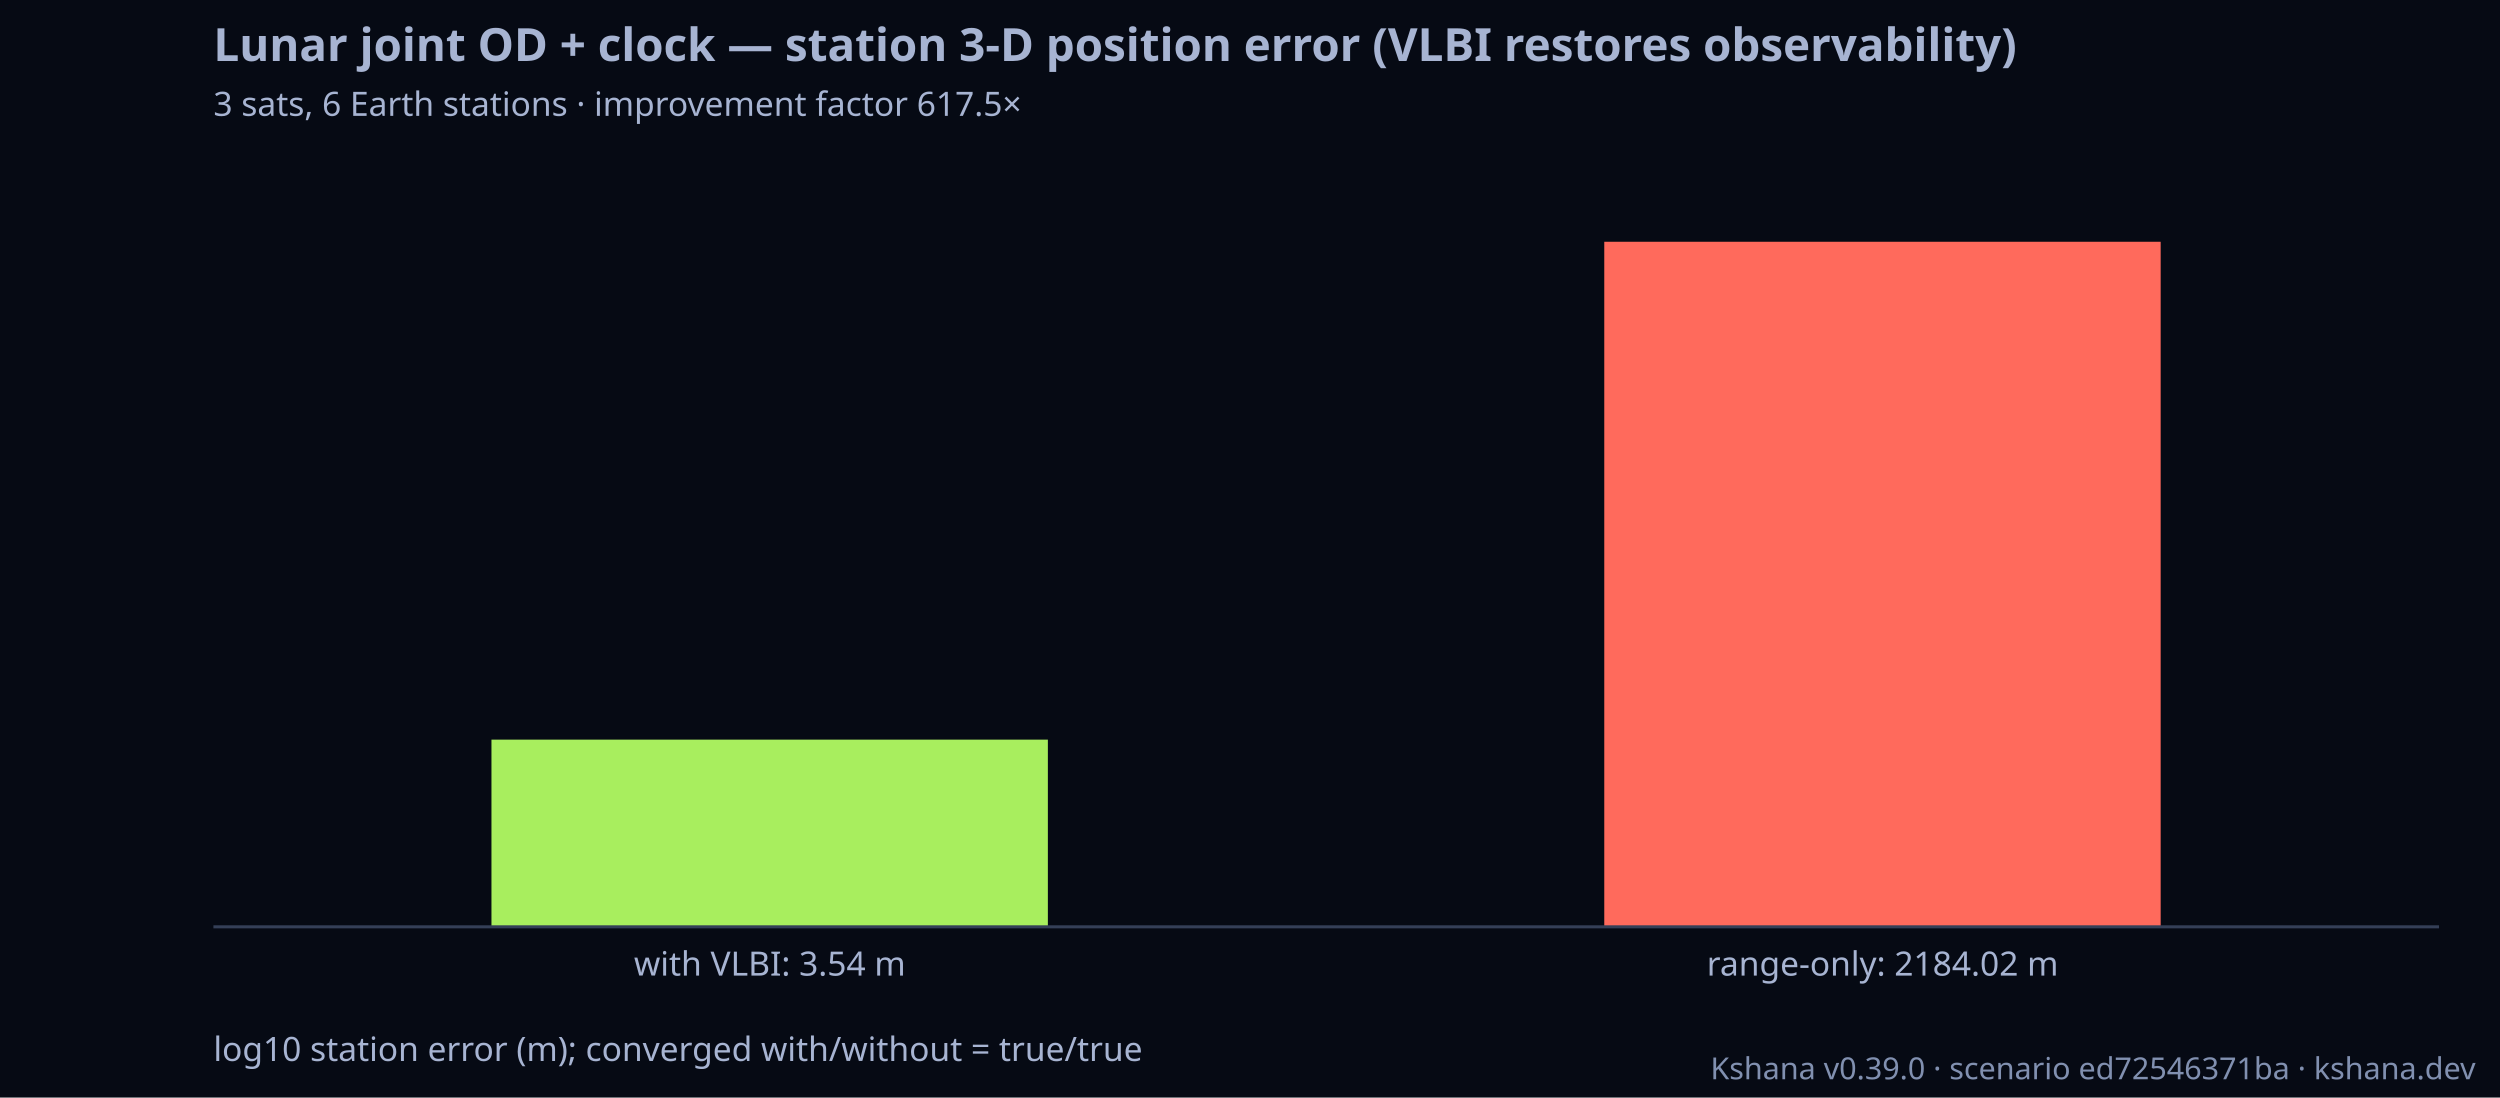
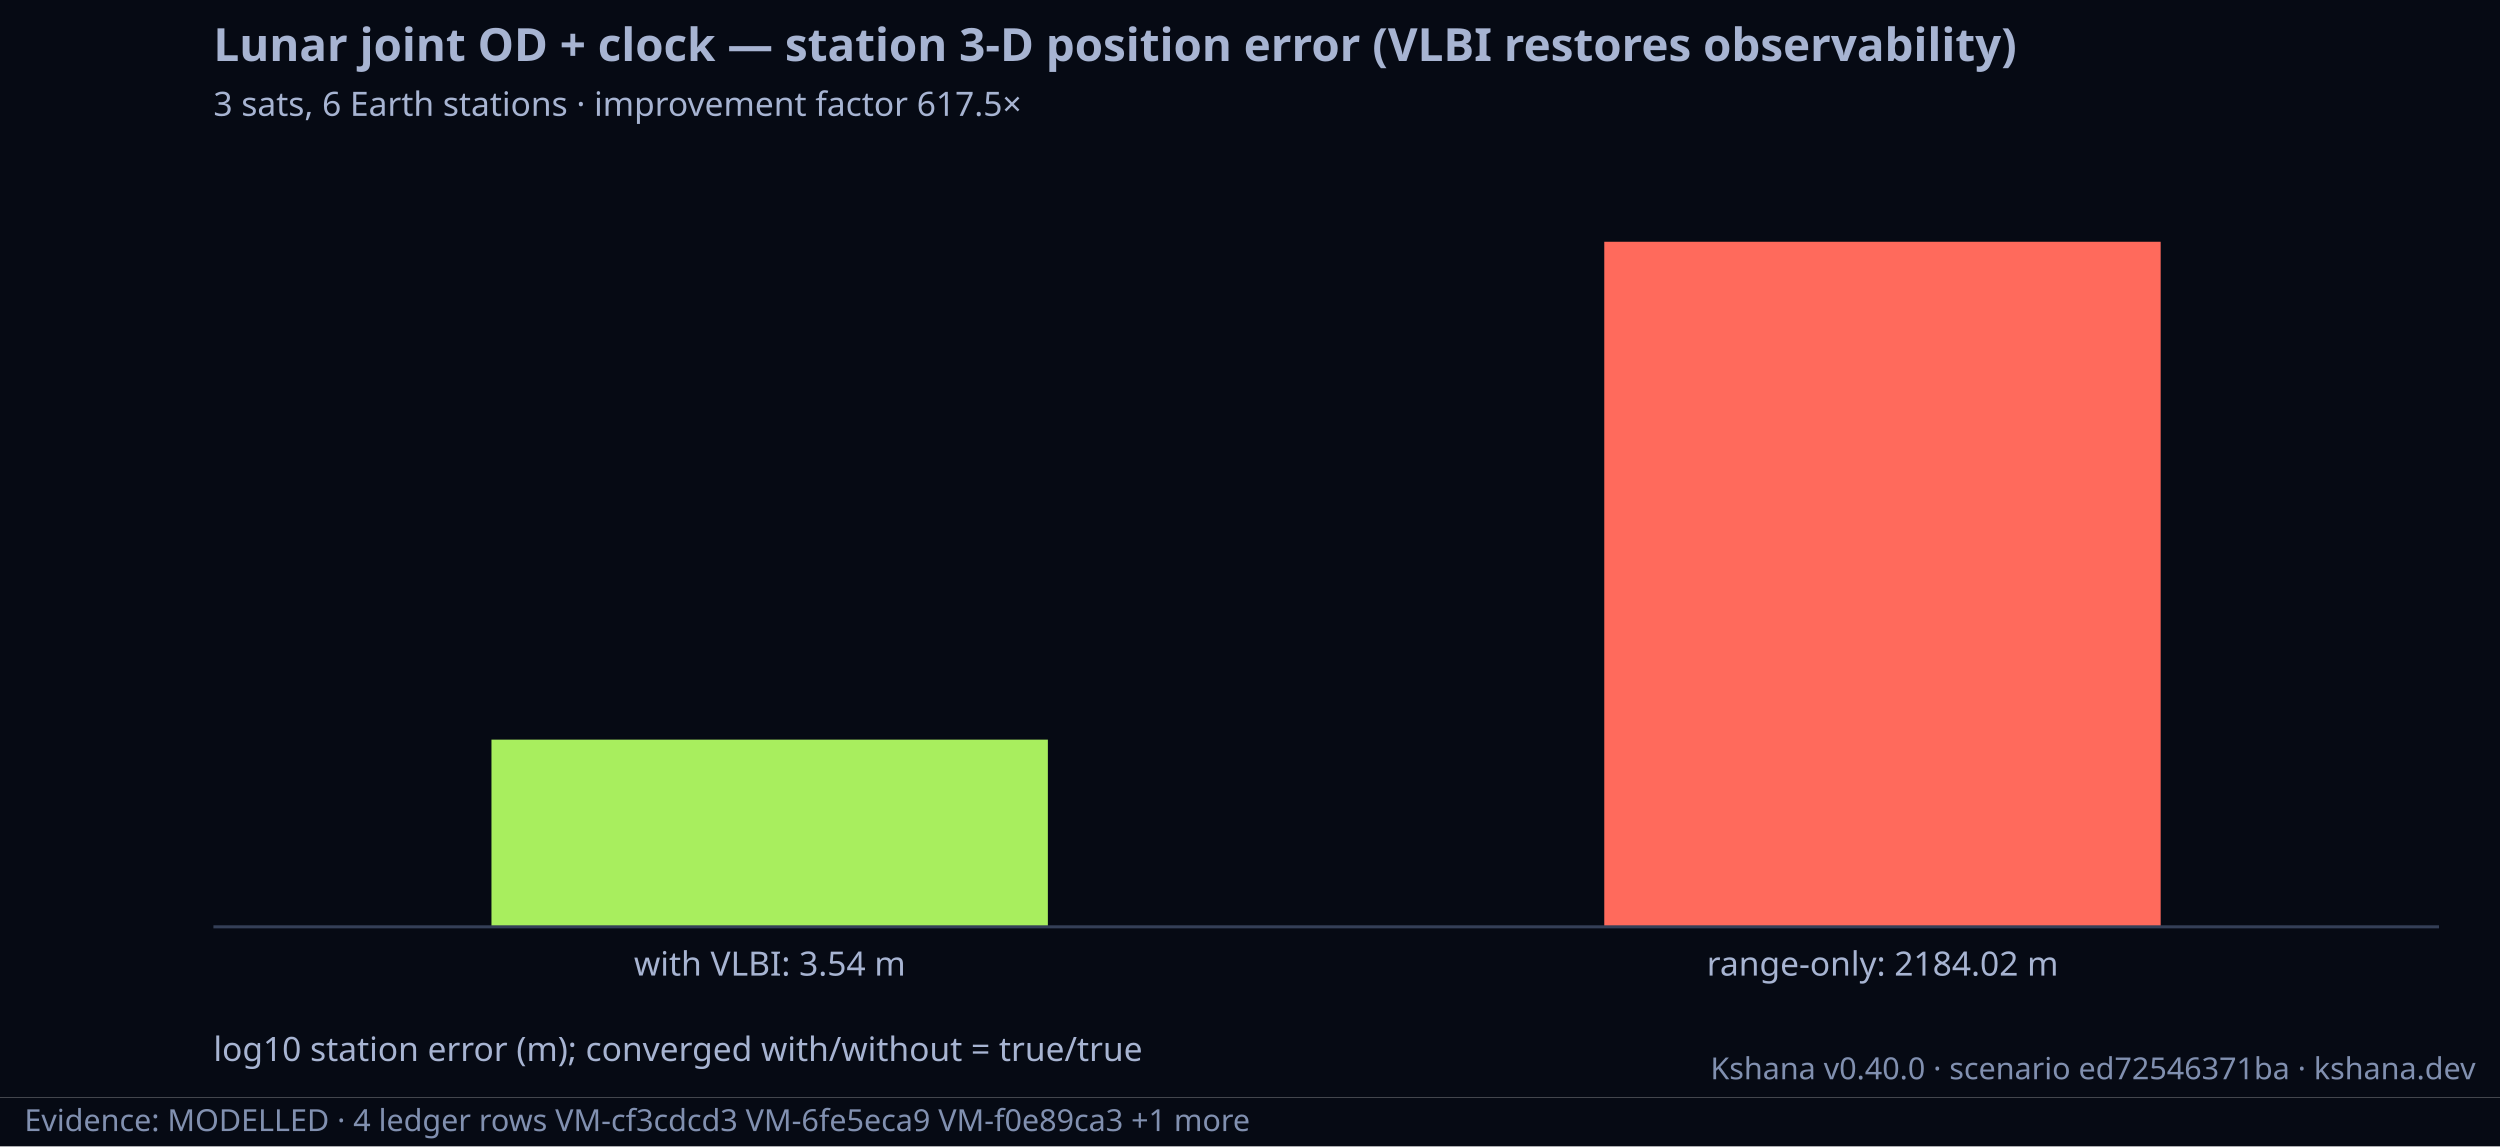
- <svg xmlns="http://www.w3.org/2000/svg" width="820" height="360" font-family="Geist, ui-sans-serif, system-ui, sans-serif" font-size="12" fill="#A7B4D2">
+ <svg xmlns="http://www.w3.org/2000/svg" width="820" height="376" font-family="Geist, ui-sans-serif, system-ui, sans-serif" font-size="12" fill="#A7B4D2">
  <rect width="820" height="360" fill="#060A14" />
  <text x="70" y="20" font-size="15" font-weight="bold">Lunar joint OD + clock — station 3-D position error (VLBI restores observability)</text>
  <text x="70" y="38" font-size="11">3 sats, 6 Earth stations · improvement factor 617.5×</text>
  <rect x="161.2" y="242.6" width="182.5" height="61.4" fill="#A8EE5E" />
  <text x="252.5" y="320.0" text-anchor="middle" font-size="11">with VLBI: 3.54 m</text>
  <rect x="526.2" y="79.3" width="182.5" height="224.7" fill="#FF6A5C" />
  <text x="617.5" y="320.0" text-anchor="middle" font-size="11">range-only: 2184.02 m</text>
  <line x1="70" y1="304" x2="800" y2="304" stroke="#343F57" />
  <text x="70" y="348" font-size="11">log10 station error (m); converged with/without = true/true</text>
-   <text x="812" y="354" text-anchor="end" fill="#8190B0" font-size="10" font-family="Geist, ui-sans-serif, system-ui, sans-serif">Kshana v0.39.0 · scenario ed72546371ba · kshana.dev</text>
+   <text x="812" y="354" text-anchor="end" fill="#8190B0" font-size="10" font-family="Geist, ui-sans-serif, system-ui, sans-serif">Kshana v0.40.0 · scenario ed72546371ba · kshana.dev</text>
+   <rect x="0" y="360" width="820" height="16" fill="#060A14" />
+   <text x="8" y="371" fill="#8190B0" font-size="10" font-family="Geist, ui-sans-serif, system-ui, sans-serif">Evidence: MODELLED · 4 ledger rows VM-cf3cdcd3 VM-6fe5eca9 VM-f0e89ca3 +1 more</text>
</svg>
